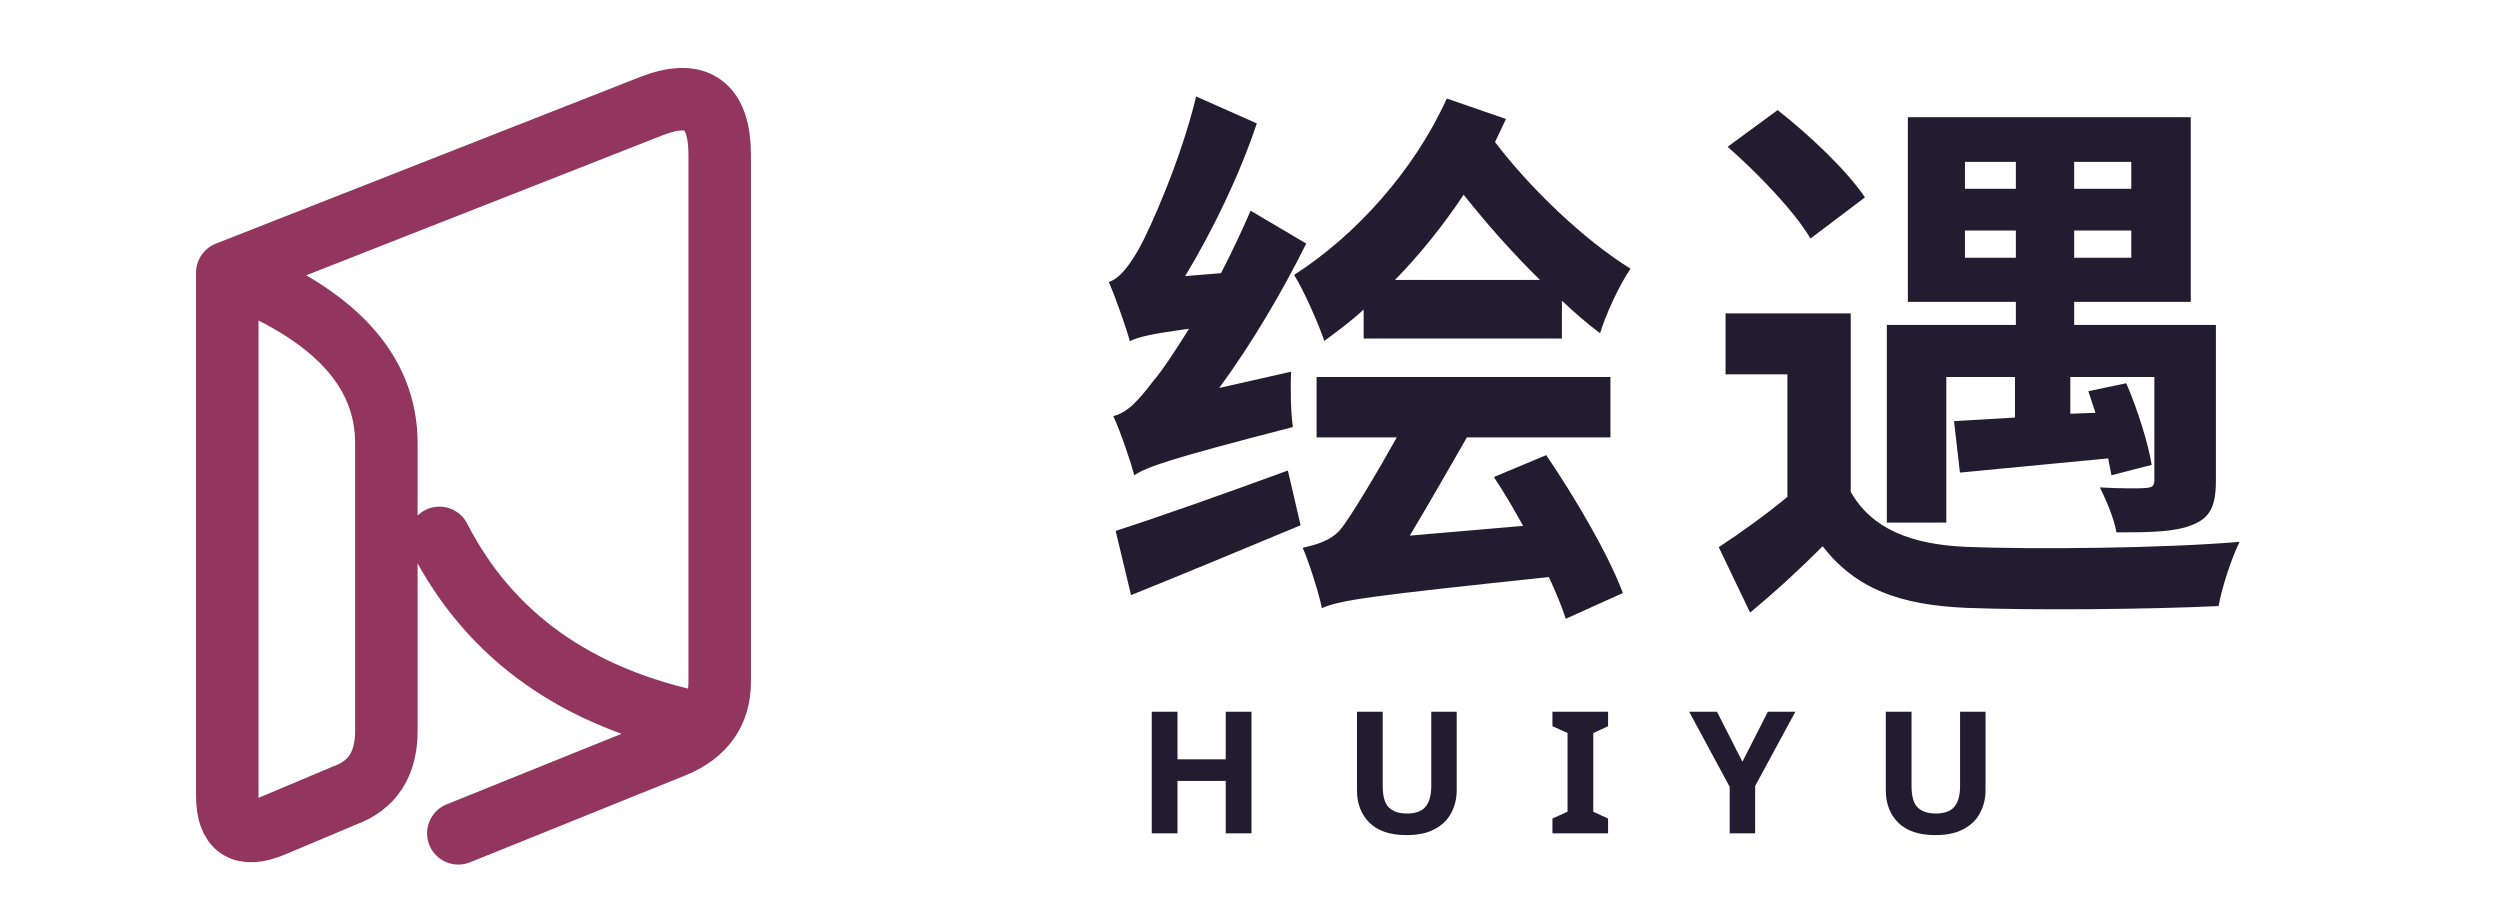
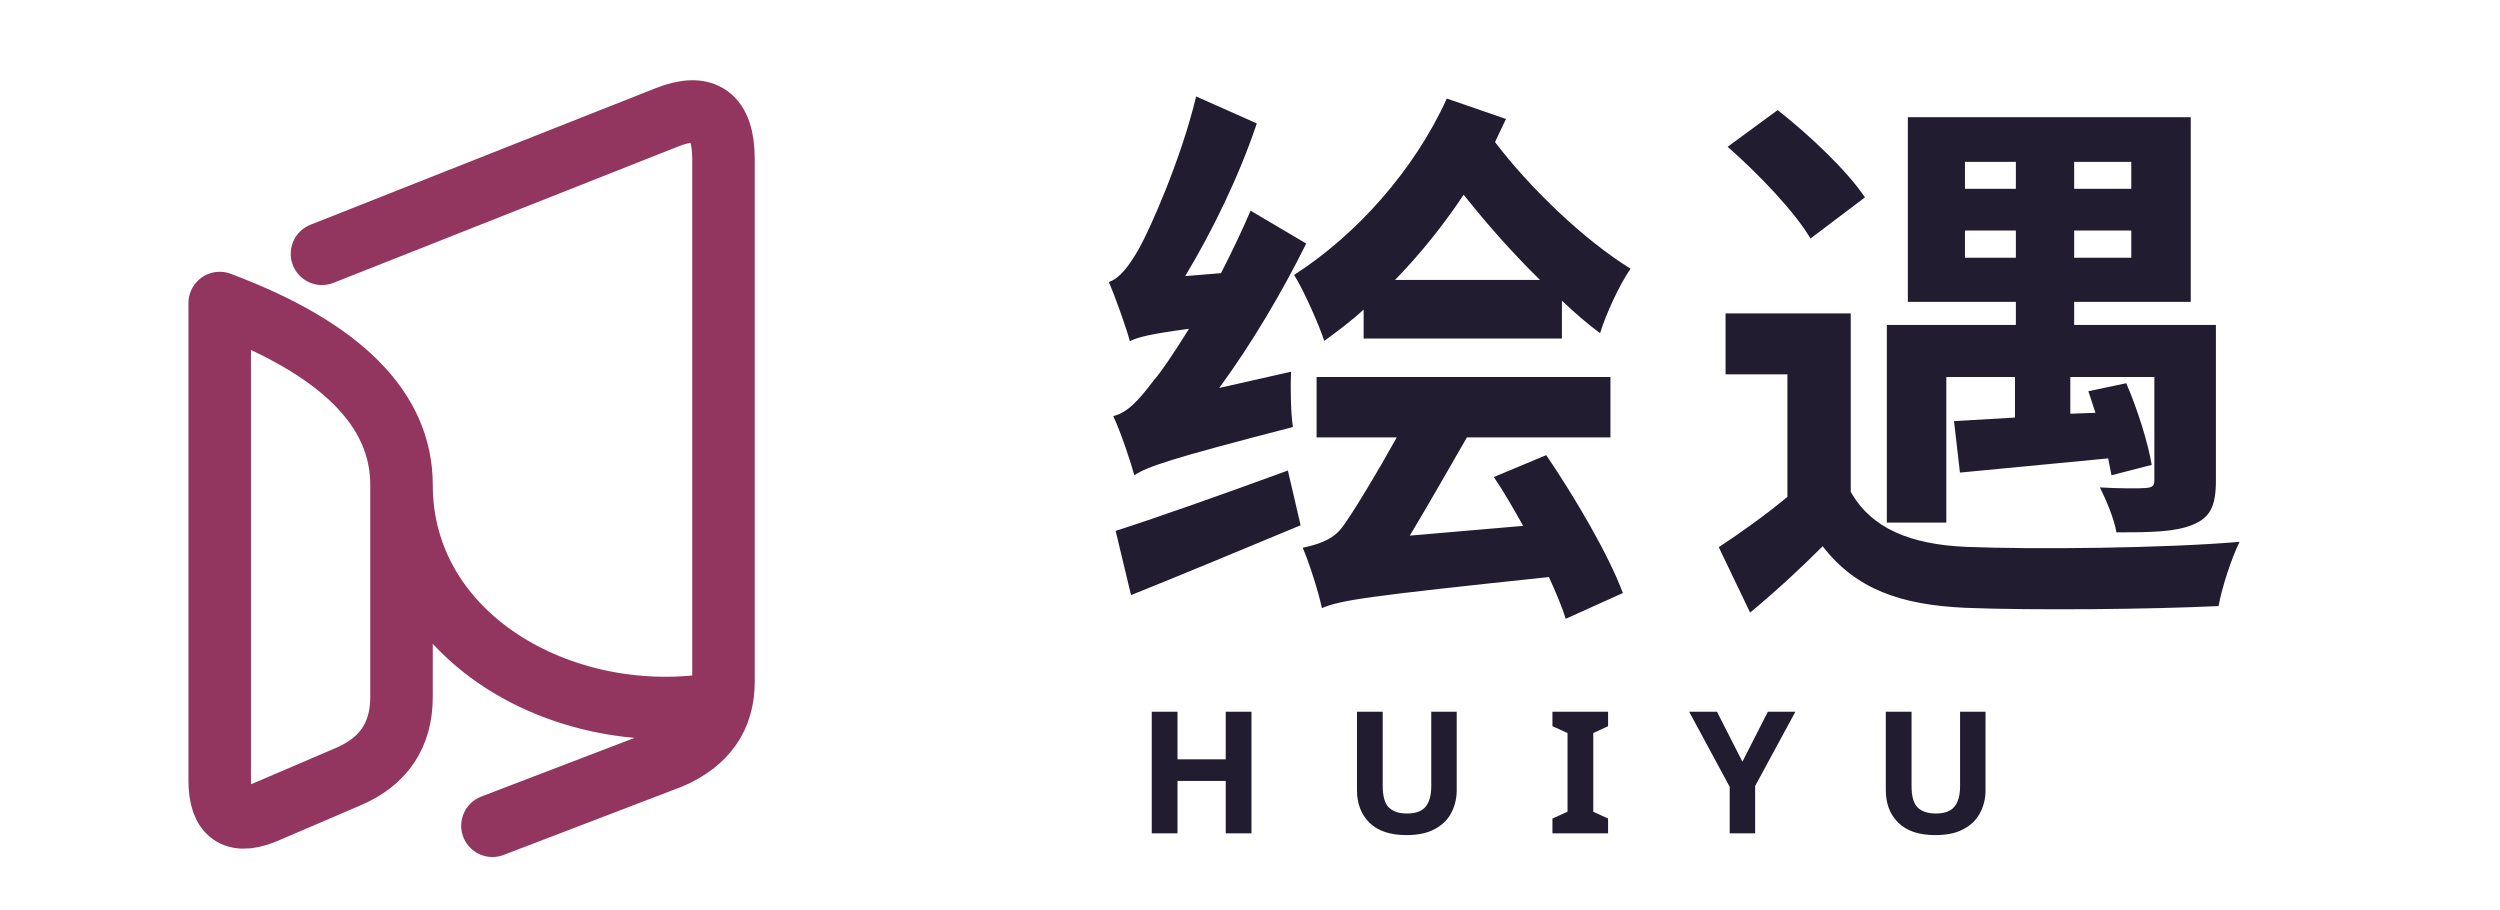
<svg xmlns="http://www.w3.org/2000/svg" viewBox="0 0 132 48" role="img" aria-labelledby="title">
  <g color="#92365F" transform="translate(0 0) scale(2)">
-     <path d="M6 7.2 17.2 2.8Q19 2.1 19 4.1V18Q19 19.2 17.8 19.7L12.1 22M6 7.2V21Q6 22.3 7.2 21.8L9.1 21Q10.2 20.6 10.2 19.3V11.7Q10.2 8.8 6 7.2M11.6 14.2Q13.6 18.1 18.5 19.1" fill="none" stroke="currentColor" stroke-width="1.65" stroke-linecap="round" stroke-linejoin="round" />
+     <path d="M8.5 6.7L17.6 3.1Q19.1 2.5 19.1 4.2V18Q19.1 19.4 17.7 20L13 21.8M5.8 8V20.6Q5.8 22 7.1 21.4L9.2 20.5Q10.6 19.9 10.6 18.4V12.8Q10.6 9.8 5.8 8M10.6 12.8C10.6 16.8 14.8 19.2 18.8 18.6" fill="none" stroke="currentColor" stroke-width="1.65" stroke-linecap="round" stroke-linejoin="round" />
  </g>
  <g fill="#211C30">
    <text x="58" y="30" font-family="'Noto Serif SC','SimSun',serif" font-size="29" font-weight="700" letter-spacing="3">绘遇</text>
    <text x="60" y="44" font-family="'Segoe UI',sans-serif" font-size="9" font-weight="600" letter-spacing="4">HUIYU</text>
  </g>
</svg>
